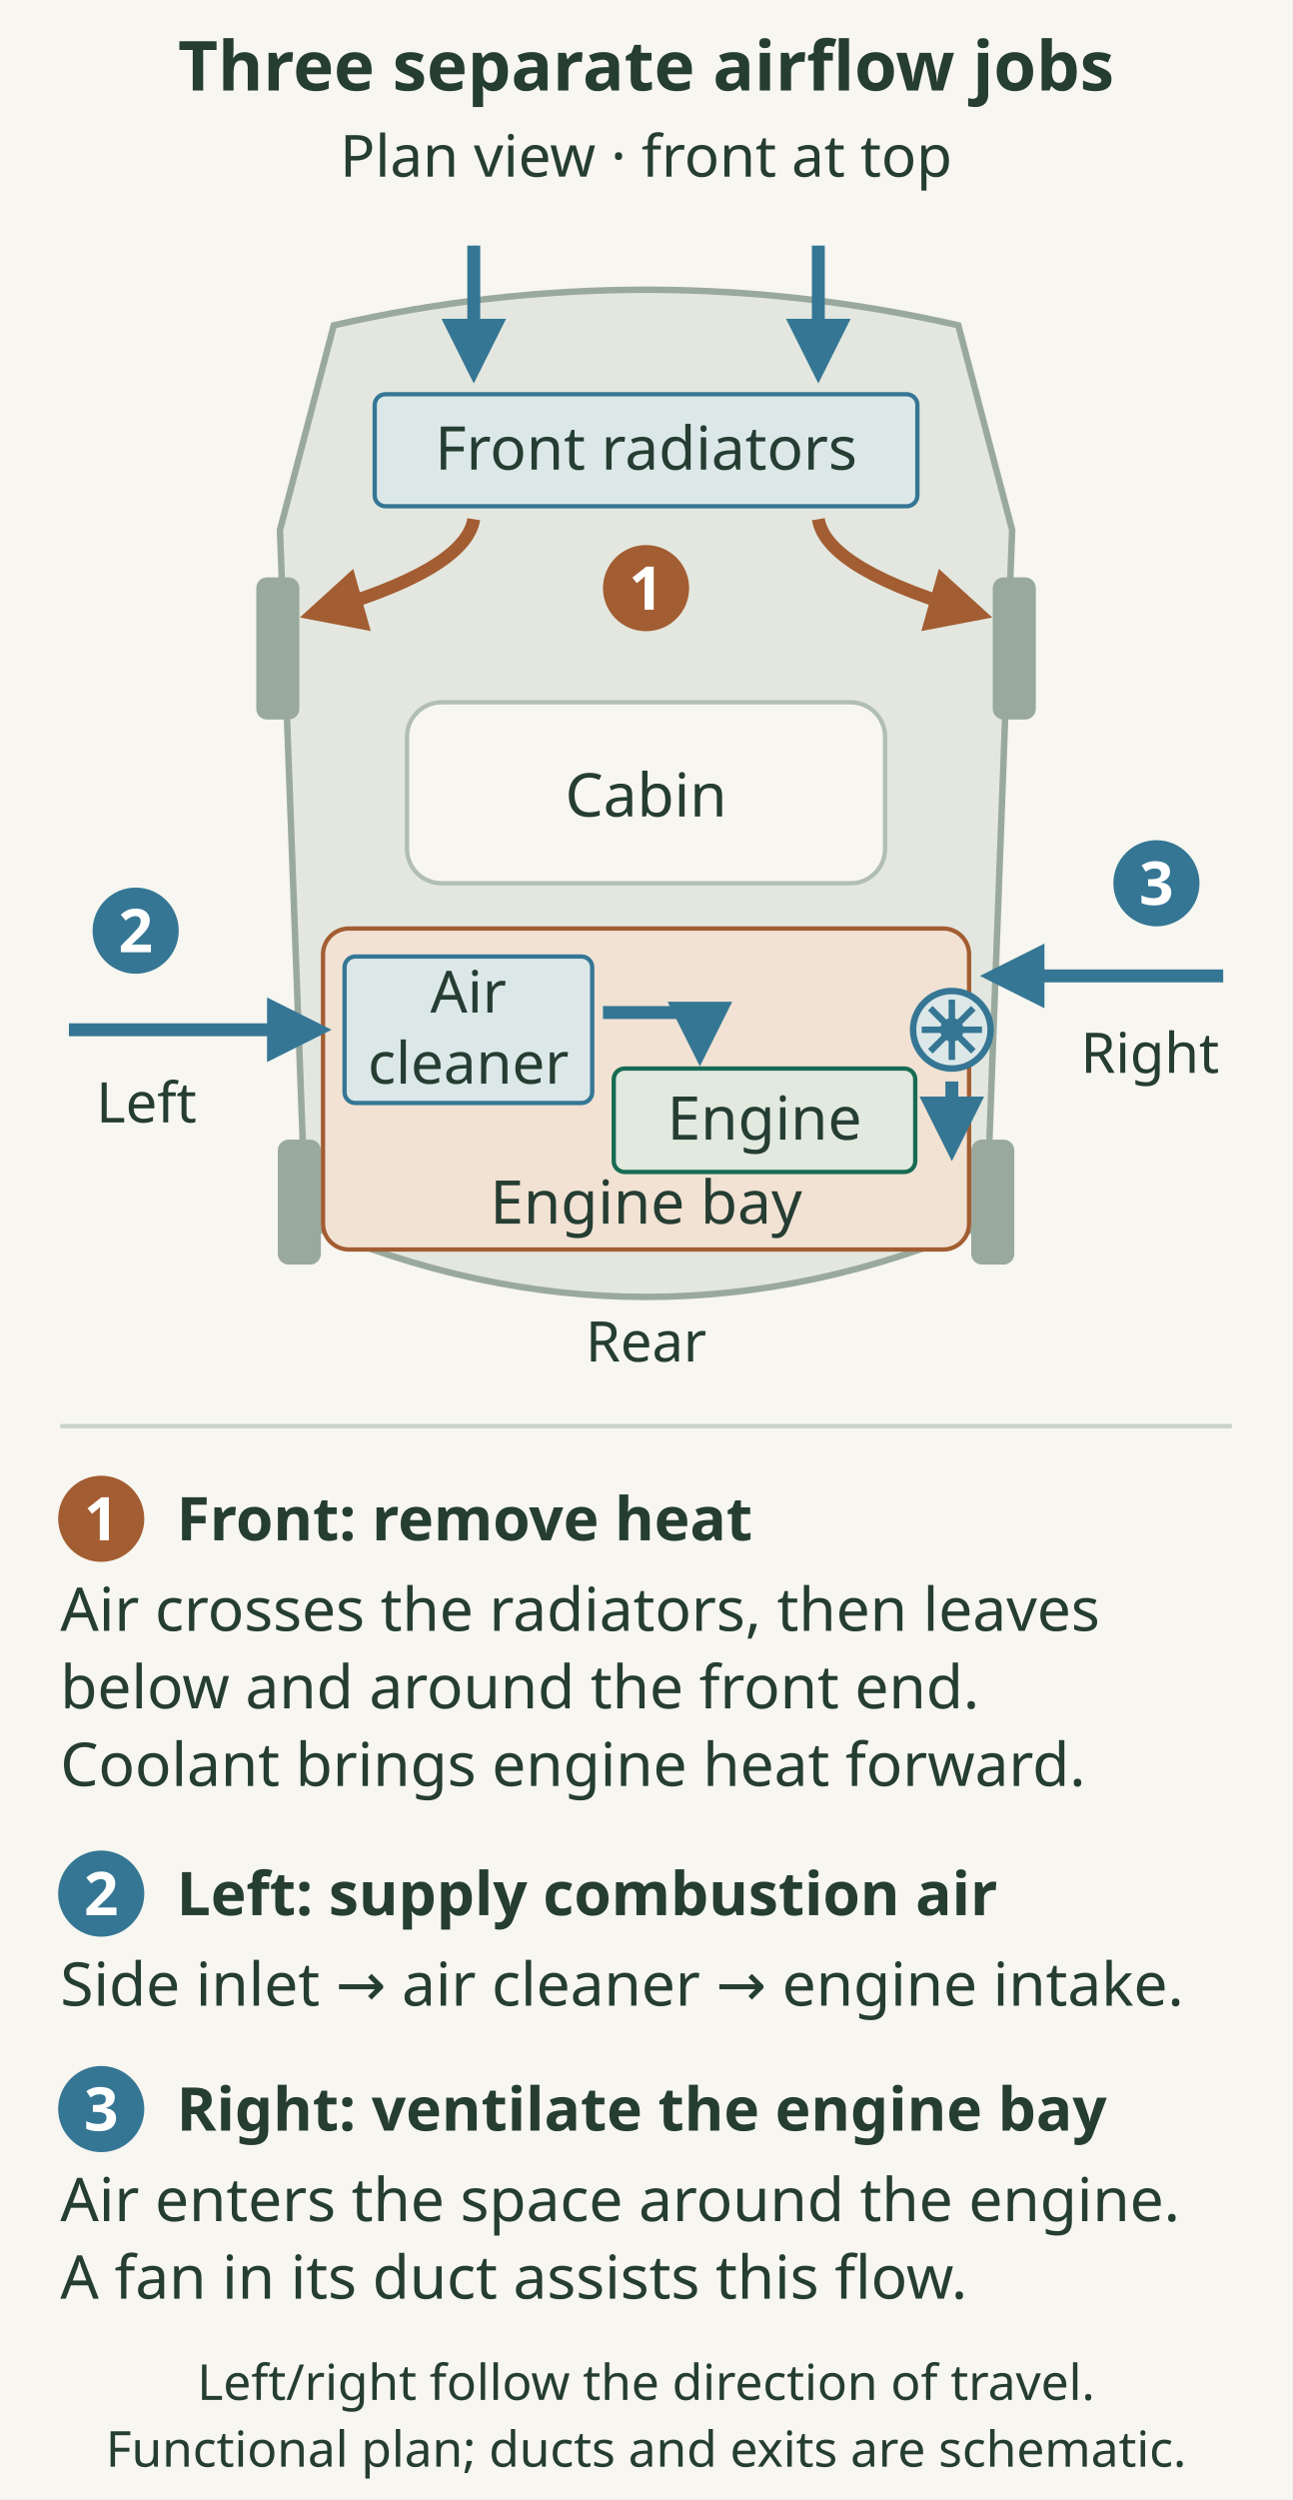
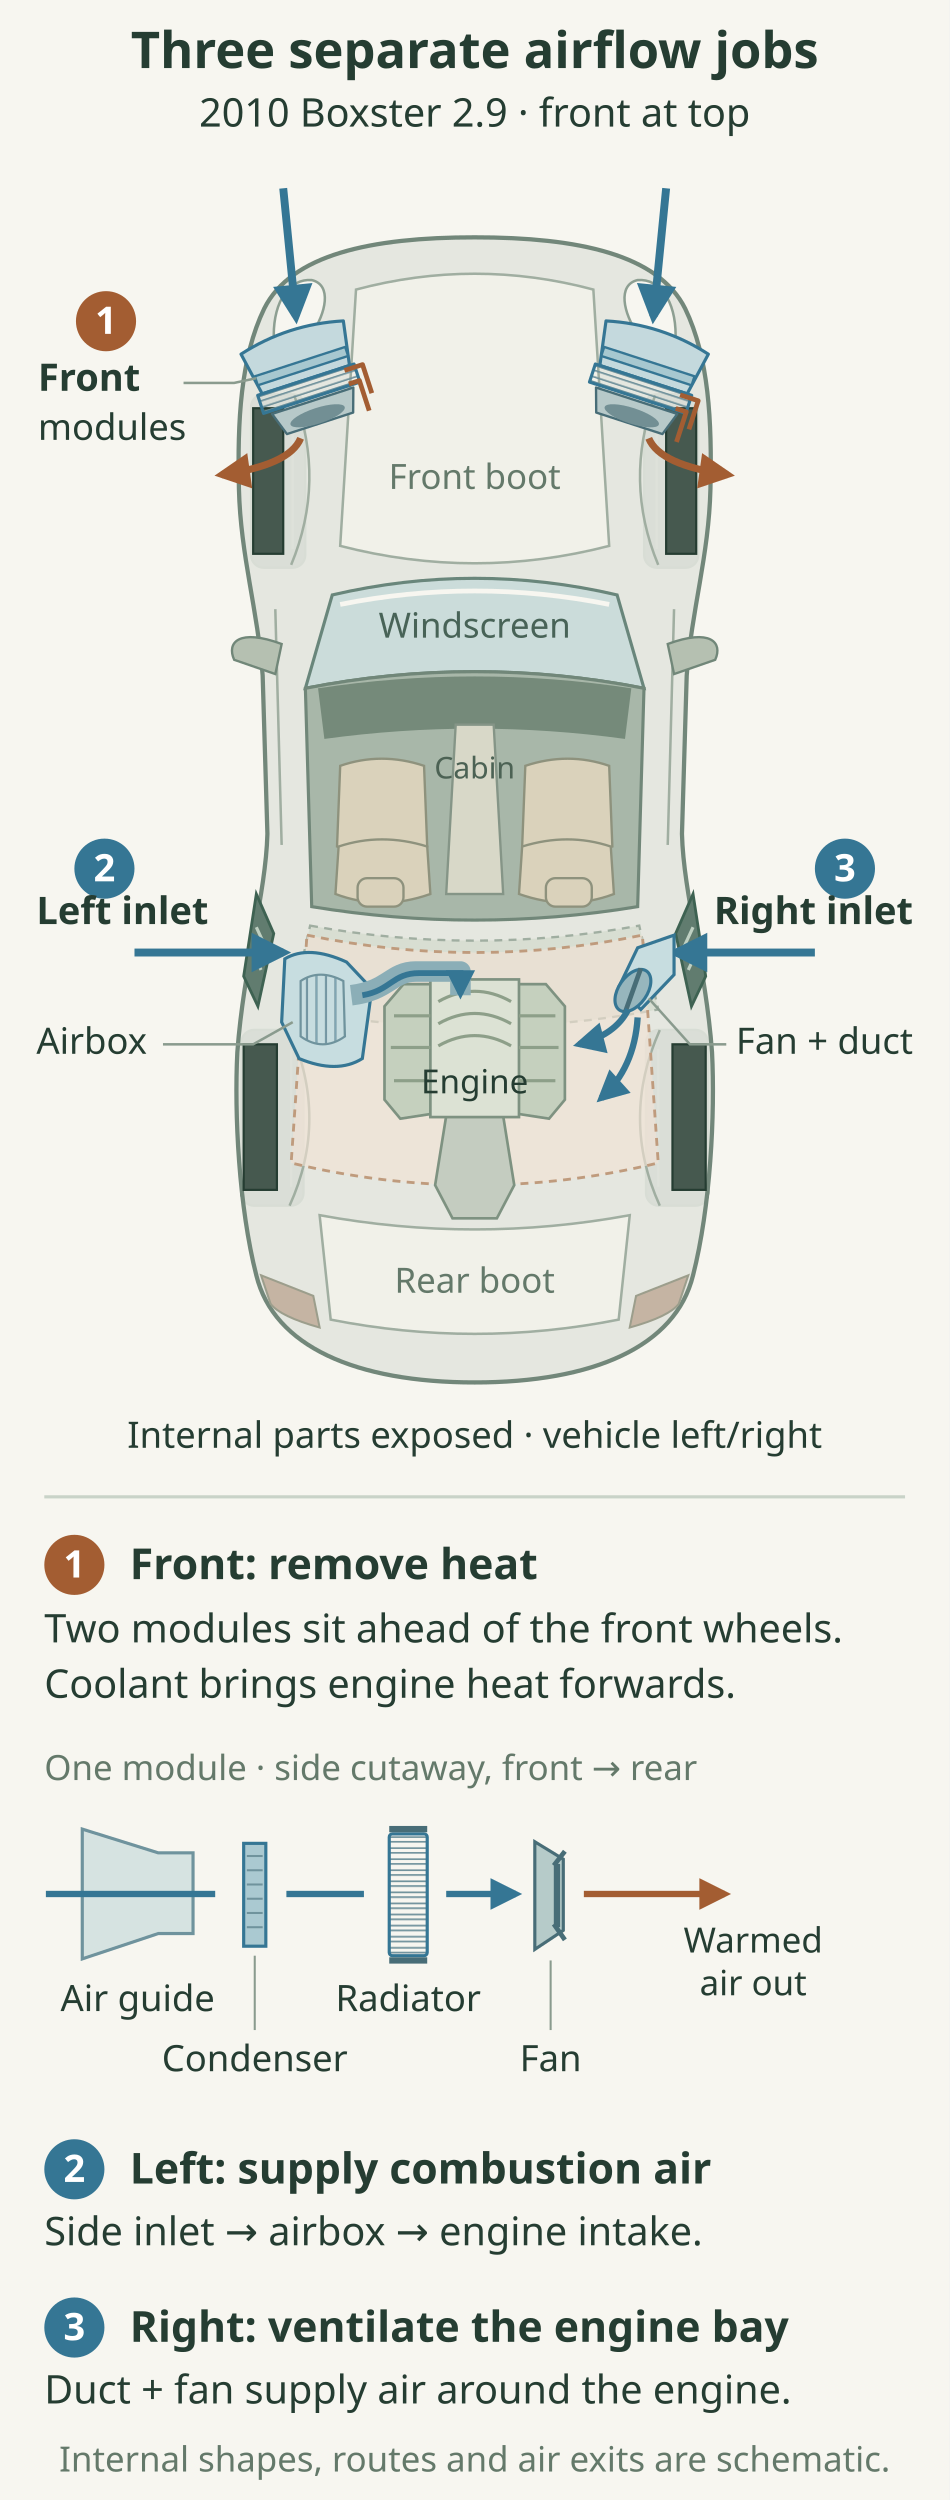
- <svg xmlns="http://www.w3.org/2000/svg" viewBox="0 0 600 1160" role="img" aria-labelledby="title desc">
+ <svg xmlns="http://www.w3.org/2000/svg" viewBox="0 0 600 1580" role="img" aria-labelledby="title desc">
  <defs>
    <marker id="body-air-blue" viewBox="0 0 10 10" refX="8" refY="5" markerWidth="5" markerHeight="5" orient="auto">
      <path d="M0 0L10 5L0 10Z" fill="#357694" />
    </marker>
    <marker id="body-air-warm" viewBox="0 0 10 10" refX="8" refY="5" markerWidth="5" markerHeight="5" orient="auto">
      <path d="M0 0L10 5L0 10Z" fill="#a35d32" />
    </marker>
+     <pattern id="body-air-fins" width="7" height="7" patternUnits="userSpaceOnUse">
+       <path d="M0 2H7M0 5H7" stroke="#6b8e99" stroke-width="1" />
+     </pattern>
+     <pattern id="body-air-filter" width="6" height="6" patternUnits="userSpaceOnUse">
+       <path d="M2 0V6" stroke="#7395a1" stroke-width="1.4" />
+     </pattern>
+     <g id="body-air-front-module" stroke-linejoin="round">
+       <path d="M-34 -27Q0 -36 34 -27L29 1H-29Z" fill="#c4d9dd" stroke="#357694" stroke-width="2" />
+       <path d="M-30 -11H30V-5H-30Z" fill="#a7c8d0" stroke="#357694" stroke-width="1.5" />
+       <path d="M-32 1H32V13H-32Z" fill="url(#body-air-fins)" stroke="#357694" stroke-width="2" />
+       <path d="M-27 15H27L22 30H-22Z" fill="#b7c9c9" stroke="#486d77" stroke-width="1.5" />
+       <ellipse cx="0" cy="25" rx="18" ry="5" fill="#728f94" />
+       <path d="M25 3H37V22M25 12H32V32" fill="none" stroke="#a35d32" stroke-width="3" />
+     </g>
  </defs>
-   <rect width="600" height="1160" fill="#f7f6f0" />
-   <g font-family="sans-serif" fill="#253d32" font-size="28">
-     <text x="300" y="42" text-anchor="middle" font-size="32" font-weight="bold">Three separate airflow jobs</text>
-     <text x="300" y="82" text-anchor="middle" font-size="27">Plan view · front at top</text>
-     <path d="M155 151Q300 118 445 151L470 246L458 568Q300 636 142 568L130 246Z" fill="#e3e7df" stroke="#9aa99d" stroke-width="3" />
-     <g fill="#9aa99d">
-       <rect x="119" y="268" width="20" height="66" rx="5" />
-       <rect x="461" y="268" width="20" height="66" rx="5" />
-       <rect x="129" y="529" width="20" height="58" rx="5" />
-       <rect x="451" y="529" width="20" height="58" rx="5" />
+   <rect width="600" height="1580" fill="#f7f6f0" />
+   <g font-family="sans-serif" fill="#253d32">
+     <text x="300" y="43" text-anchor="middle" font-size="32" font-weight="bold">Three separate airflow jobs</text>
+     <text x="300" y="80" text-anchor="middle" font-size="25">2010 Boxster 2.9 · front at top</text>
+     <g fill="#46594f" stroke="#253d32" stroke-width="1.5">
+       <rect x="158.7" y="249.2" width="34.2" height="109.6" rx="8" />
+       <rect x="407.1" y="249.2" width="34.2" height="109.6" rx="8" />
+       <rect x="152.6" y="650.9" width="39.2" height="111.1" rx="8" />
+       <rect x="408.3" y="650.9" width="39.2" height="111.1" rx="8" />
    </g>
-     <rect x="174" y="183" width="252" height="52" rx="5" fill="#dce8e8" stroke="#357694" stroke-width="2" />
-     <text x="300" y="218" text-anchor="middle">Front radiators</text>
-     <g stroke="#357694" stroke-width="6" fill="none" marker-end="url(#body-air-blue)">
-       <path d="M220 114V172" />
-       <path d="M380 114V172" />
+     <g stroke="#819087" stroke-width="1.5">
+       <path d="M166 261V347M185 261V347M415 261V347M434 261V347M160 663V750M184 663V750M416 663V750M440 663V750" />
    </g>
-     <g stroke="#a35d32" stroke-width="6" fill="none" marker-end="url(#body-air-warm)">
-       <path d="M220 241Q216 265 145 285" />
-       <path d="M380 241Q384 265 455 285" />
+     <path d="M300 150C234 150 184 161 167 195C152 226 150 266 151 309C152 351 163 386 166 427L169 527C168 565 154 611 150 665C148 704 151 763 162 806C173 851 225 873.7 300 873.7C375 873.7 427 851 438 806C449 763 452 704 450 665C446 611 432 565 431 527L434 427C437 386 448 351 449 309C450 266 448 226 433 195C416 161 366 150 300 150Z" fill="#e3e7df" fill-opacity=".94" stroke="#72877a" stroke-width="2.7" />
+     <g fill="#46594f" stroke="#253d32" stroke-width="1.4">
+       <path d="M160 258H179V350H160Z" />
+       <path d="M421 258H440V350H421Z" />
+       <path d="M154 660H175V752H154Z" />
+       <path d="M425 660H446V752H425Z" />
    </g>
-     <circle cx="300" cy="273" r="20" fill="#a35d32" />
-     <text x="300" y="283" text-anchor="middle" fill="#fff" font-weight="bold">1</text>
-     <rect x="189" y="326" width="222" height="84" rx="16" fill="#f7f6f0" stroke="#b1beb2" stroke-width="2" />
-     <text x="300" y="379" text-anchor="middle">Cabin</text>
-     <rect x="150" y="431" width="300" height="149" rx="12" fill="#f1e2d3" stroke="#a35d32" stroke-width="2" />
-     <text x="300" y="568" text-anchor="middle">Engine bay</text>
-     <rect x="160" y="444" width="115" height="68" rx="5" fill="#dce8e8" stroke="#357694" stroke-width="2" />
-     <text x="217.5" y="470" text-anchor="middle" font-size="27">Air</text>
-     <text x="217.5" y="503" text-anchor="middle" font-size="27">cleaner</text>
-     <rect x="285" y="496" width="140" height="48" rx="5" fill="#e2e9df" stroke="#176b53" stroke-width="2" />
-     <text x="355" y="529" text-anchor="middle">Engine</text>
-     <g stroke="#357694" stroke-width="6" fill="none" marker-end="url(#body-air-blue)">
-       <path d="M32 478H148" />
-       <path d="M280 470H325V489" />
-       <path d="M568 453H461" />
-       <path d="M442 502V533" />
+     <g fill="none" stroke="#a0aea1" stroke-width="1.6">
+       <path d="M186 250Q206 304 184 357M414 250Q394 304 416 357M183 651Q208 707 183 762M417 651Q392 707 417 762" />
+       <path d="M174 385L178 534M426 385L422 534" />
    </g>
-     <g stroke="#357694" stroke-width="3" fill="#dce8e8">
-       <circle cx="442" cy="478" r="18" />
-       <path d="M442 464V492M428 478H456M432 468L452 488M432 488L452 468" />
-       <circle cx="442" cy="478" r="4" fill="#357694" />
+     <g fill="#f7f6f0" stroke="#8d9f92" stroke-width="1.6">
+       <path d="M173 212C173 190 183 176 197 177C210 180 206 198 197 211C189 223 177 226 173 212Z" />
+       <path d="M427 212C427 190 417 176 403 177C390 180 394 198 403 211C411 223 423 226 427 212Z" />
    </g>
-     <circle cx="63" cy="432" r="20" fill="#357694" />
-     <text x="63" y="442" text-anchor="middle" fill="#fff" font-weight="bold">2</text>
-     <circle cx="537" cy="410" r="20" fill="#357694" />
-     <text x="537" y="420" text-anchor="middle" fill="#fff" font-weight="bold">3</text>
-     <text x="68" y="521" text-anchor="middle" font-size="26">Left</text>
-     <text x="534" y="498" text-anchor="middle" font-size="26">Right</text>
-     <text x="300" y="632" text-anchor="middle" font-size="26">Rear</text>
-     <path d="M28 662H572" stroke="#c9d3c8" stroke-width="2" />
-     <circle cx="47" cy="705" r="20" fill="#a35d32" />
-     <text x="47" y="715" text-anchor="middle" fill="#fff" font-weight="bold">1</text>
-     <text x="82" y="715" font-weight="bold">Front: remove heat</text>
-     <text x="28" y="757">Air crosses the radiators, then leaves</text>
-     <text x="28" y="793">below and around the front end.</text>
-     <text x="28" y="829">Coolant brings engine heat forward.</text>
-     <circle cx="47" cy="879" r="20" fill="#357694" />
-     <text x="47" y="889" text-anchor="middle" fill="#fff" font-weight="bold">2</text>
-     <text x="82" y="889" font-weight="bold">Left: supply combustion air</text>
-     <text x="28" y="931">Side inlet → air cleaner → engine intake.</text>
-     <circle cx="47" cy="979" r="20" fill="#357694" />
-     <text x="47" y="989" text-anchor="middle" fill="#fff" font-weight="bold">3</text>
-     <text x="82" y="989" font-weight="bold">Right: ventilate the engine bay</text>
-     <text x="28" y="1031">Air enters the space around the engine.</text>
-     <text x="28" y="1067">A fan in its duct assists this flow.</text>
-     <text x="300" y="1114" text-anchor="middle" font-size="23">Left/right follow the direction of travel.</text>
-     <text x="300" y="1145" text-anchor="middle" font-size="23">Functional plan; ducts and exits are schematic.</text>
+     <path d="M225 183Q300 163 375 183L385 345Q300 367 215 345Z" fill="#f1f1e9" stroke="#a0aea1" stroke-width="1.6" />
+     <text x="300" y="309" text-anchor="middle" font-size="22" fill="#64796a">Front boot</text>
+     <use href="#body-air-front-module" transform="translate(193 239) rotate(-18)" />
+     <use href="#body-air-front-module" transform="translate(407 239) rotate(18)" />
+     <g stroke="#357694" stroke-width="5" fill="none" marker-end="url(#body-air-blue)">
+       <path d="M179 119L187 200" />
+       <path d="M421 119L413 200" />
+     </g>
+     <g stroke="#a35d32" stroke-width="4.5" fill="none" marker-end="url(#body-air-warm)">
+       <path d="M190 277Q183 294 140 300" />
+       <path d="M410 277Q417 294 460 300" />
+     </g>
+     <circle cx="67" cy="203" r="19" fill="#a35d32" />
+     <text x="67" y="211" text-anchor="middle" font-size="24" fill="#fff" font-weight="bold">1</text>
+     <text x="24" y="247" font-size="24" font-weight="bold">Front</text>
+     <text x="24" y="278" font-size="23">modules</text>
+     <path d="M116 242H148L162 239" fill="none" stroke="#8a9b8e" stroke-width="1.6" />
+     <path d="M210 376Q300 355 390 376L407 435Q300 414 193 435Z" fill="#cbdcda" stroke="#69867b" stroke-width="2" />
+     <path d="M215 382Q300 365 385 382" fill="none" stroke="#f7f6f0" stroke-width="3" />
+     <path d="M193 435Q300 414 407 435L403 573Q300 590 197 573Z" fill="#a8b7a9" stroke="#718779" stroke-width="2" />
+     <path d="M201 435Q300 420 399 435L395 467Q300 454 205 467Z" fill="#758a7a" />
+     <g fill="#b5c0b1" stroke="#718779" stroke-width="1.5">
+       <path d="M178 407C151 397 143 406 148 417L174 426Z" />
+       <path d="M422 407C449 397 457 406 452 417L426 426Z" />
+     </g>
+     <path d="M288 458L312 458L318 565H282Z" fill="#d8d8c8" stroke="#859587" stroke-width="1.5" />
+     <g fill="#dad2bb" stroke="#8e927d" stroke-width="1.5">
+       <path d="M215 484Q241 475 268 484L270 535Q242 546 213 535Z" />
+       <path d="M214 535Q241 526 270 535L272 565Q241 576 212 565Z" />
+       <rect x="226" y="555" width="29" height="18" rx="6" />
+       <path d="M332 484Q359 475 385 484L387 535Q358 546 330 535Z" />
+       <path d="M330 535Q359 526 386 535L388 565Q359 576 328 565Z" />
+       <rect x="345" y="555" width="29" height="18" rx="6" />
+     </g>
+     <text x="300" y="403" text-anchor="middle" font-size="22" fill="#486357">Windscreen</text>
+     <text x="300" y="492" text-anchor="middle" font-size="19" fill="#4c6254">Cabin</text>
+     <path d="M196 585Q300 604 404 585L416 638Q300 660 184 638Z" fill="#d8ded2" stroke="#a0aea1" stroke-width="1.5" stroke-dasharray="5 4" />
+     <path d="M194 591Q300 613 406 591L416 735Q300 763 184 735Z" fill="#f1e2d3" fill-opacity=".62" stroke="#bf9b7d" stroke-width="1.8" stroke-dasharray="5 4" />
+     <path d="M283 699H317L325 749L314 770H286L275 749Z" fill="#c4ccc0" stroke="#7e9281" stroke-width="1.7" />
+     <g fill="#c5d0be" stroke="#7e9281" stroke-width="1.7">
+       <path d="M255 622H276L279 703L253 707L243 695V636Z" />
+       <path d="M324 622H345L357 636V695L347 707L321 703Z" />
+       <path d="M272 619H328V706H272Z" fill="#dce2d4" />
+     </g>
+     <g stroke="#8d9f89" stroke-width="2" fill="none">
+       <path d="M249 642H272M247 662H272M249 683H272M328 642H351M328 662H353M328 683H351" />
+       <path d="M277 633Q300 620 323 633M277 647Q300 634 323 647M277 661Q300 648 323 661" />
+     </g>
+     <text x="300" y="691" text-anchor="middle" font-size="21">Engine</text>
+     <path d="M180 606Q195 597 219 608L235 625L229 669Q213 679 189 669L178 646Z" fill="#c7dde0" stroke="#357694" stroke-width="2" />
+     <path d="M190 620Q202 612 217 620L218 655Q204 665 190 655Z" fill="url(#body-air-filter)" stroke="#6f939d" stroke-width="1.4" />
+     <path d="M222 629C246 626 247 614 263 614H291V629" fill="none" stroke="#8baeb7" stroke-width="13" stroke-linejoin="round" />
+     <path d="M229 629C247 626 248 615 265 615H291V628" fill="none" stroke="#357694" stroke-width="3.7" marker-end="url(#body-air-blue)" />
+     <g fill="#617c6f" stroke="#3e6252" stroke-width="1.8">
+       <path d="M162 565L173 590L163 636L154 617Z" />
+       <path d="M438 565L427 590L437 636L446 617Z" />
+     </g>
+     <g stroke="#bfd0c2" stroke-width="2">
+       <path d="M162 586L168 599M159 600L165 613M438 586L432 599M441 600L435 613" />
+     </g>
+     <path d="M85 602H179" fill="none" stroke="#357694" stroke-width="5" marker-end="url(#body-air-blue)" />
+     <path d="M515 602H427" fill="none" stroke="#357694" stroke-width="5" marker-end="url(#body-air-blue)" />
+     <path d="M426 591L403 599L391 624L405 638L426 616Z" fill="#c7dde0" stroke="#357694" stroke-width="2" />
+     <ellipse cx="400" cy="626" rx="9" ry="15" transform="rotate(35 400 626)" fill="#97b6bd" stroke="#357694" stroke-width="2" />
+     <path d="M405 612L395 640" stroke="#486d77" stroke-width="3" />
+     <g fill="none" stroke="#357694" stroke-width="4" marker-end="url(#body-air-blue)">
+       <path d="M397 638Q389 654 366 660" />
+       <path d="M403 643Q401 675 380 694" />
+     </g>
+     <circle cx="66" cy="549" r="19" fill="#357694" />
+     <text x="66" y="557" text-anchor="middle" font-size="24" fill="#fff" font-weight="bold">2</text>
+     <text x="23" y="584" font-size="24" font-weight="bold">Left inlet</text>
+     <text x="23" y="666" font-size="23">Airbox</text>
+     <path d="M103 660H160L185 646" fill="none" stroke="#8a9b8e" stroke-width="1.6" />
+     <circle cx="534" cy="549" r="19" fill="#357694" />
+     <text x="534" y="557" text-anchor="middle" font-size="24" fill="#fff" font-weight="bold">3</text>
+     <text x="577" y="584" text-anchor="end" font-size="24" font-weight="bold">Right inlet</text>
+     <text x="577" y="666" text-anchor="end" font-size="23">Fan + duct</text>
+     <path d="M459 660H436L410 631" fill="none" stroke="#8a9b8e" stroke-width="1.6" />
+     <path d="M202 768Q300 786 398 768L391 834Q300 852 209 834Z" fill="#f1f1e9" stroke="#a0aea1" stroke-width="1.6" />
+     <text x="300" y="817" text-anchor="middle" font-size="22" fill="#64796a">Rear boot</text>
+     <g fill="#c5b4a3" stroke="#9c9e8c" stroke-width="1.3">
+       <path d="M165 806L198 819L202 839Q177 832 171 824Z" />
+       <path d="M435 806L402 819L398 839Q423 832 429 824Z" />
+     </g>
+     <text x="300" y="915" text-anchor="middle" font-size="23">Internal parts exposed · vehicle left/right</text>
+     <path d="M28 946H572" stroke="#c9d3c8" stroke-width="2" />
+     <circle cx="47" cy="989" r="19" fill="#a35d32" />
+     <text x="47" y="997" text-anchor="middle" font-size="24" fill="#fff" font-weight="bold">1</text>
+     <text x="82" y="998" font-size="27" font-weight="bold">Front: remove heat</text>
+     <text x="28" y="1038" font-size="25">Two modules sit ahead of the front wheels.</text>
+     <text x="28" y="1073" font-size="25">Coolant brings engine heat forwards.</text>
+     <g transform="translate(0 1103)">
+       <text x="28" y="22" font-size="22" fill="#64796a">One module · side cutaway, front → rear</text>
+       <path d="M52 53L100 68L122 68V119H100L52 135Z" fill="#d6e3e1" stroke="#6f939d" stroke-width="2" />
+       <rect x="154" y="62" width="14" height="65" fill="#aac9d1" stroke="#357694" stroke-width="2" />
+       <path d="M156 70H166M156 79H166M156 88H166M156 97H166M156 106H166M156 115H166" stroke="#6f939d" stroke-width="1.3" />
+       <rect x="246" y="56" width="24" height="77" rx="2" fill="url(#body-air-fins)" stroke="#357694" stroke-width="2" />
+       <path d="M246 53H270M246 136H270" stroke="#486d77" stroke-width="4" />
+       <path d="M338 61L356 72V117L338 129Z" fill="#b6cbc9" stroke="#486d77" stroke-width="2" />
+       <path d="M352 75V115" stroke="#486d77" stroke-width="4" />
+       <path d="M350 76L357 67M350 113L357 123" stroke="#486d77" stroke-width="3" />
+       <path d="M29 94H136M181 94H230M282 94H326" fill="none" stroke="#357694" stroke-width="4" marker-end="url(#body-air-blue)" />
+       <path d="M369 94H458" fill="none" stroke="#a35d32" stroke-width="4" marker-end="url(#body-air-warm)" />
+       <text x="87" y="168" text-anchor="middle" font-size="23">Air guide</text>
+       <text x="161" y="206" text-anchor="middle" font-size="23">Condenser</text>
+       <path d="M161 133V180" stroke="#8a9b8e" stroke-width="1.3" />
+       <text x="258" y="168" text-anchor="middle" font-size="23">Radiator</text>
+       <text x="348" y="206" text-anchor="middle" font-size="23">Fan</text>
+       <path d="M348 136V180" stroke="#8a9b8e" stroke-width="1.3" />
+       <text x="476" y="131" text-anchor="middle" font-size="22">Warmed</text>
+       <text x="476" y="158" text-anchor="middle" font-size="22">air out</text>
+     </g>
+     <circle cx="47" cy="1371" r="19" fill="#357694" />
+     <text x="47" y="1379" text-anchor="middle" font-size="24" fill="#fff" font-weight="bold">2</text>
+     <text x="82" y="1380" font-size="27" font-weight="bold">Left: supply combustion air</text>
+     <text x="28" y="1419" font-size="25">Side inlet → airbox → engine intake.</text>
+     <circle cx="47" cy="1471" r="19" fill="#357694" />
+     <text x="47" y="1479" text-anchor="middle" font-size="24" fill="#fff" font-weight="bold">3</text>
+     <text x="82" y="1480" font-size="27" font-weight="bold">Right: ventilate the engine bay</text>
+     <text x="28" y="1519" font-size="25">Duct + fan supply air around the engine.</text>
+     <text x="300" y="1562" text-anchor="middle" font-size="22" fill="#64796a">Internal shapes, routes and air exits are schematic.</text>
  </g>
</svg>
